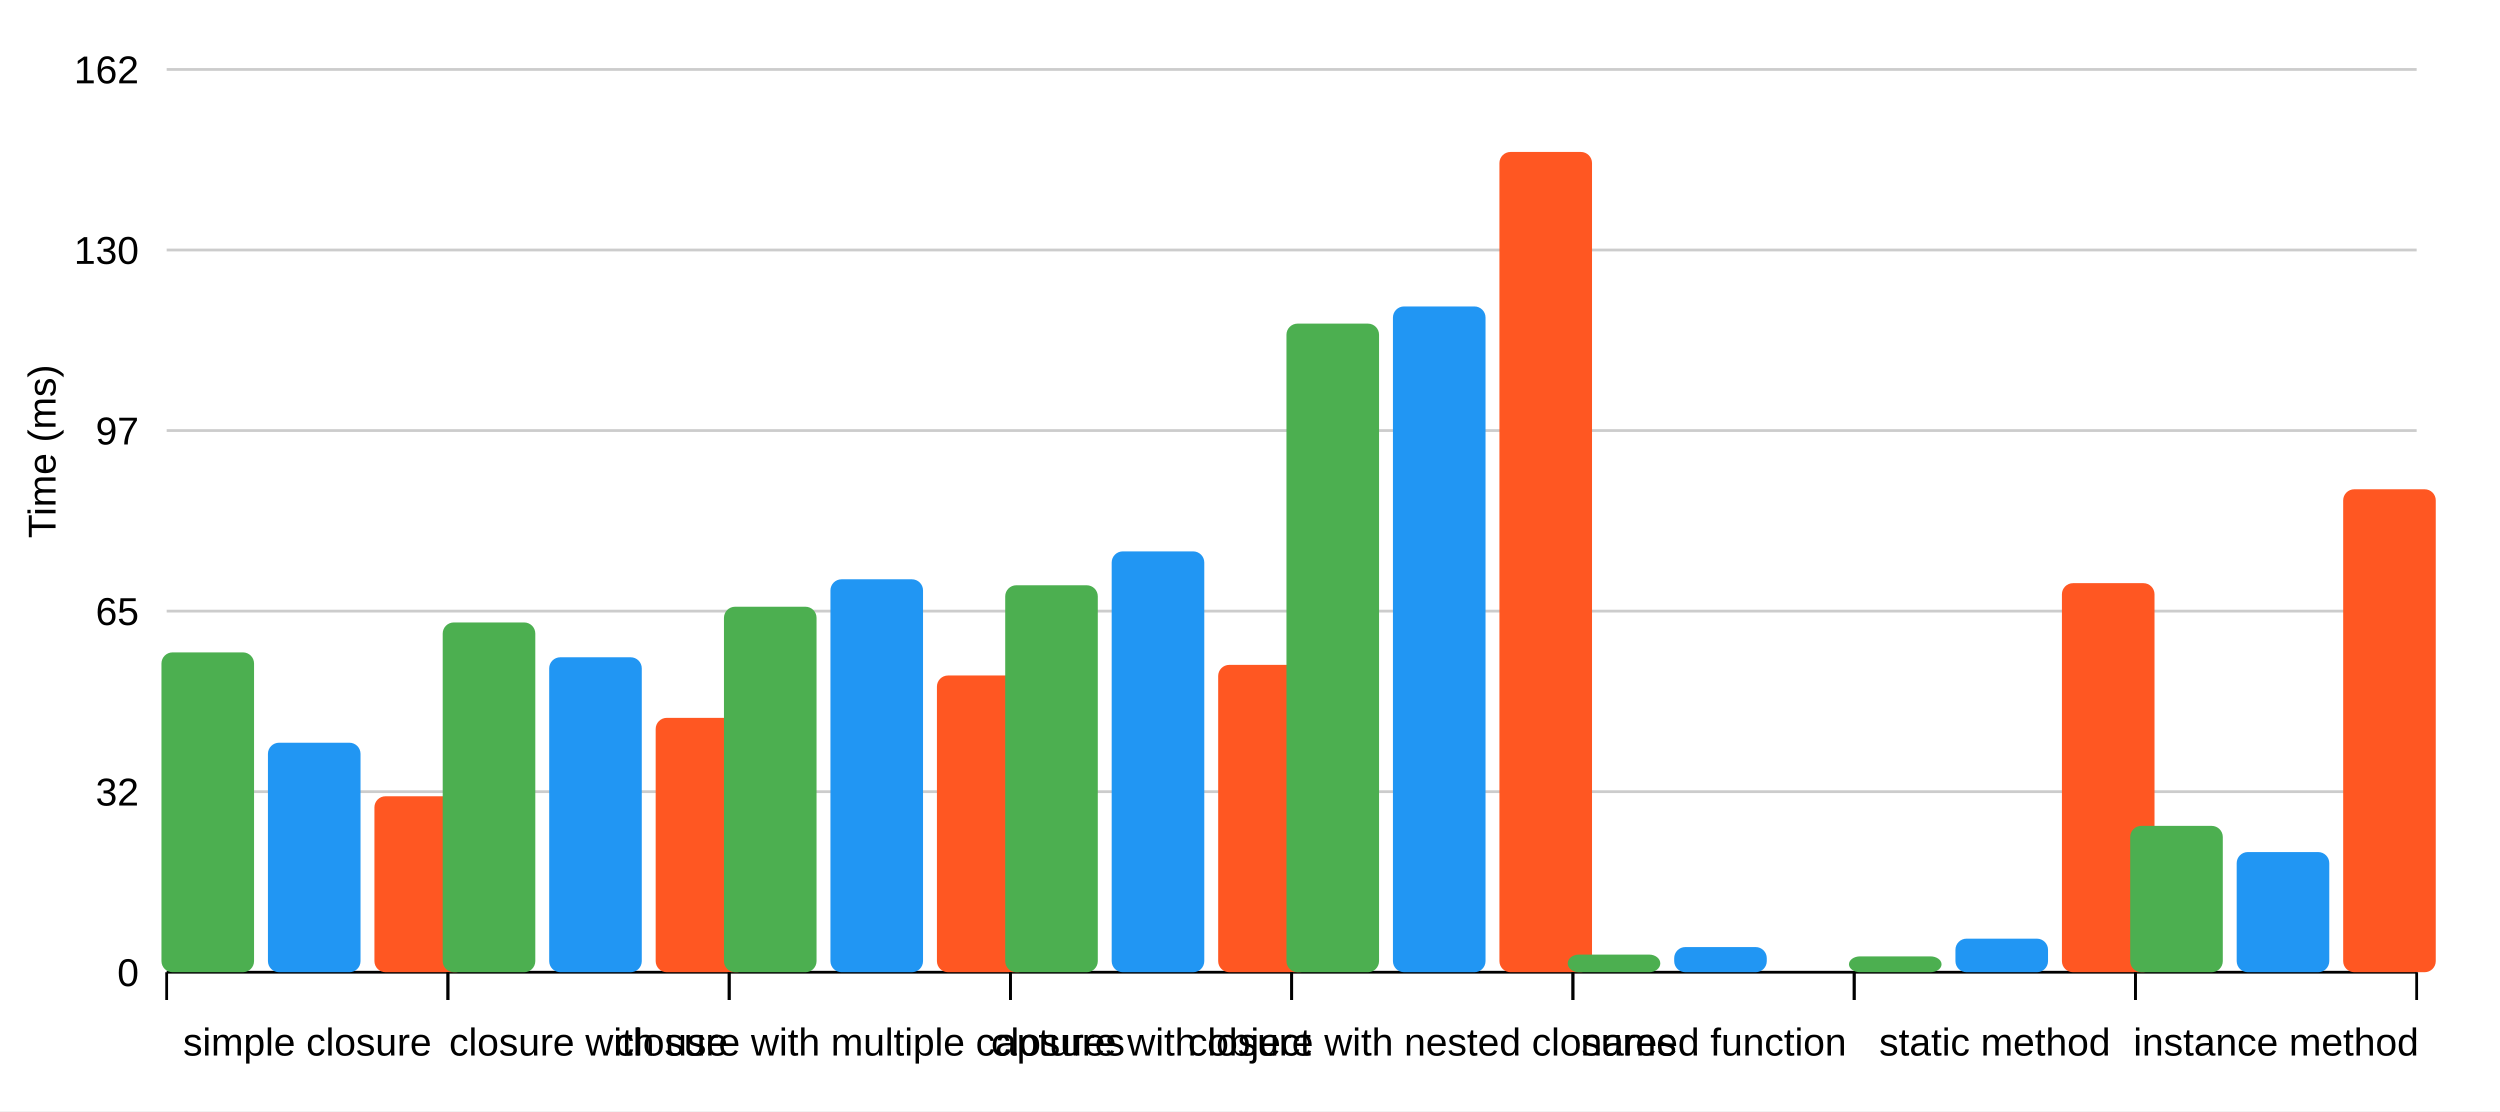
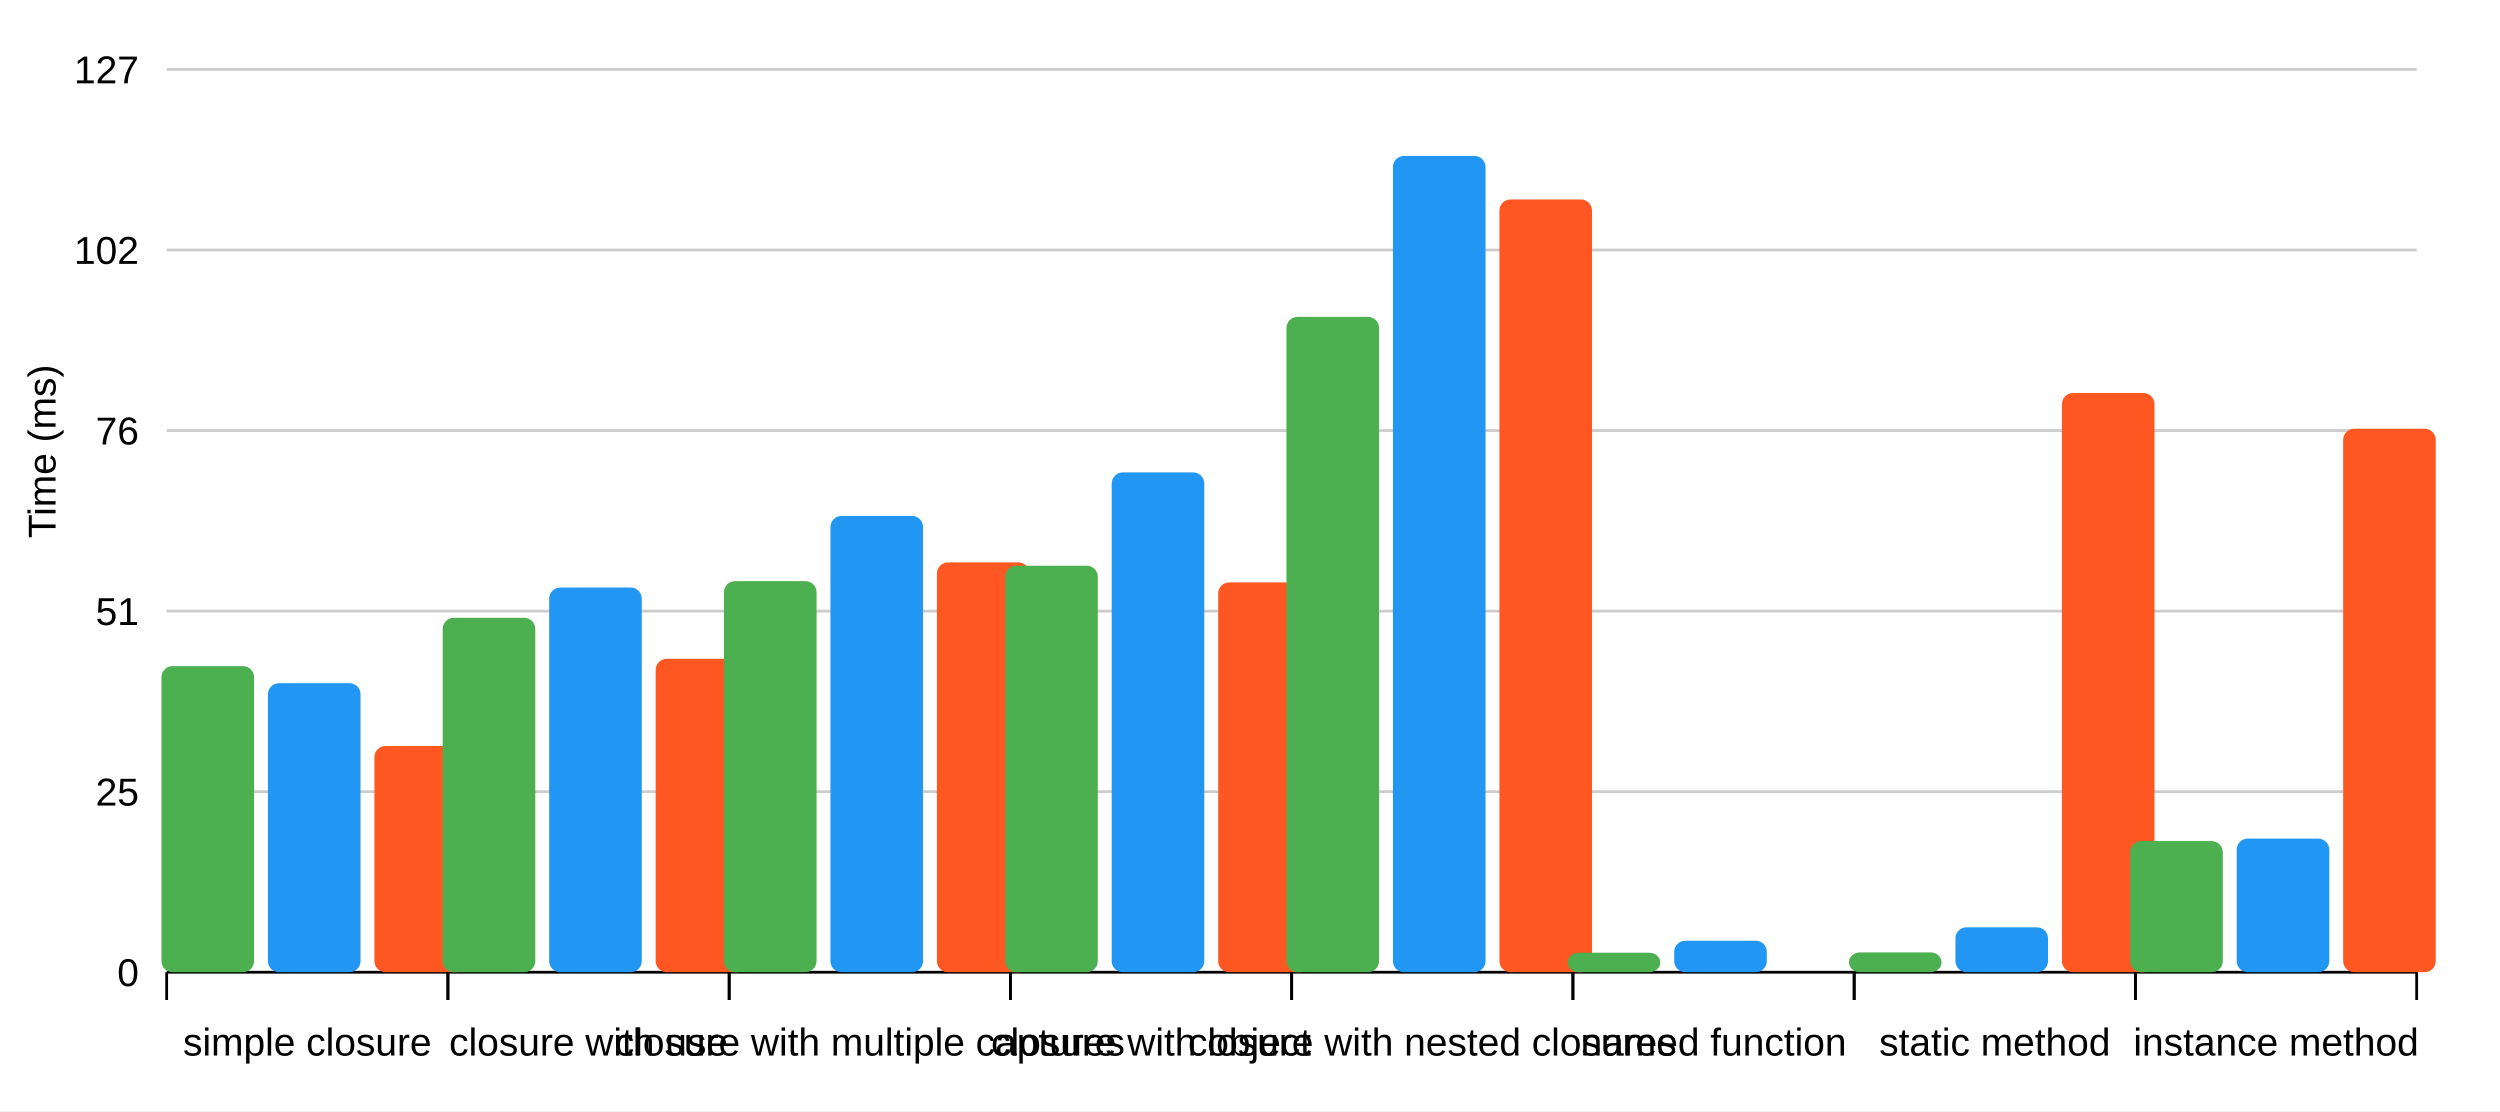
<svg xmlns="http://www.w3.org/2000/svg" width="900" height="400" viewBox="0 0 900 400">
  <rect x="0" y="0" width="900" height="400" fill="white" fill-opacity="1" stroke="none" stroke-width="0" rx="0" ry="0" />
  <text x="50" y="355" font-family="arial" font-size="14" fill="black" stroke="none" stroke-width="0" text-anchor="end" dominant-baseline="alphabetic" alignment-baseline="auto">0</text>
-   <text x="50" y="290" font-family="arial" font-size="14" fill="black" stroke="none" stroke-width="0" text-anchor="end" dominant-baseline="alphabetic" alignment-baseline="auto">32</text>
-   <text x="50" y="225" font-family="arial" font-size="14" fill="black" stroke="none" stroke-width="0" text-anchor="end" dominant-baseline="alphabetic" alignment-baseline="auto">65</text>
-   <text x="50" y="160" font-family="arial" font-size="14" fill="black" stroke="none" stroke-width="0" text-anchor="end" dominant-baseline="alphabetic" alignment-baseline="auto">97</text>
-   <text x="50" y="95" font-family="arial" font-size="14" fill="black" stroke="none" stroke-width="0" text-anchor="end" dominant-baseline="alphabetic" alignment-baseline="auto">130</text>
-   <text x="50" y="30" font-family="arial" font-size="14" fill="black" stroke="none" stroke-width="0" text-anchor="end" dominant-baseline="alphabetic" alignment-baseline="auto">162</text>
+   <text x="50" y="290" font-family="arial" font-size="14" fill="black" stroke="none" stroke-width="0" text-anchor="end" dominant-baseline="alphabetic" alignment-baseline="auto">25</text>
+   <text x="50" y="225" font-family="arial" font-size="14" fill="black" stroke="none" stroke-width="0" text-anchor="end" dominant-baseline="alphabetic" alignment-baseline="auto">51</text>
+   <text x="50" y="160" font-family="arial" font-size="14" fill="black" stroke="none" stroke-width="0" text-anchor="end" dominant-baseline="alphabetic" alignment-baseline="auto">76</text>
+   <text x="50" y="95" font-family="arial" font-size="14" fill="black" stroke="none" stroke-width="0" text-anchor="end" dominant-baseline="alphabetic" alignment-baseline="auto">102</text>
+   <text x="50" y="30" font-family="arial" font-size="14" fill="black" stroke="none" stroke-width="0" text-anchor="end" dominant-baseline="alphabetic" alignment-baseline="auto">127</text>
  <text x="20" y="162.5" font-family="arial" font-size="14" fill="black" stroke="none" stroke-width="0" text-anchor="middle" dominant-baseline="alphabetic" alignment-baseline="middle" transform="rotate(270, 20, 162.5)">Time (ms)</text>
  <line x1="60" y1="350" x2="870" y2="350" stroke="black" stroke-dasharray="none" stroke-width="1" stroke-opacity="1" />
  <line x1="60" y1="285" x2="870" y2="285" stroke="black" stroke-dasharray="none" stroke-width="1" stroke-opacity="0.2" />
  <line x1="60" y1="220" x2="870" y2="220" stroke="black" stroke-dasharray="none" stroke-width="1" stroke-opacity="0.2" />
  <line x1="60" y1="155" x2="870" y2="155" stroke="black" stroke-dasharray="none" stroke-width="1" stroke-opacity="0.2" />
  <line x1="60" y1="90" x2="870" y2="90" stroke="black" stroke-dasharray="none" stroke-width="1" stroke-opacity="0.2" />
  <line x1="60" y1="25" x2="870" y2="25" stroke="black" stroke-dasharray="none" stroke-width="1" stroke-opacity="0.2" />
  <line x1="60" y1="350" x2="60" y2="360" stroke="black" stroke-dasharray="none" stroke-width="1" stroke-opacity="1" />
-   <rect x="58.125" y="234.858" width="33.333" height="115.142" fill="#4CAF50" fill-opacity="1" stroke="none" stroke-width="0" rx="4" ry="4" />
-   <rect x="96.458" y="267.38" width="33.333" height="82.62" fill="#2196F3" fill-opacity="1" stroke="none" stroke-width="0" rx="4" ry="4" />
-   <rect x="134.792" y="286.653" width="33.333" height="63.347" fill="#FF5722" fill-opacity="1" stroke="none" stroke-width="0" rx="4" ry="4" />
+   <rect x="58.125" y="239.8" width="33.333" height="110.2" fill="#4CAF50" fill-opacity="1" stroke="none" stroke-width="0" rx="4" ry="4" />
+   <rect x="96.458" y="245.946" width="33.333" height="104.054" fill="#2196F3" fill-opacity="1" stroke="none" stroke-width="0" rx="4" ry="4" />
+   <rect x="134.792" y="268.559" width="33.333" height="81.441" fill="#FF5722" fill-opacity="1" stroke="none" stroke-width="0" rx="4" ry="4" />
  <line x1="161.25" y1="350" x2="161.25" y2="360" stroke="black" stroke-dasharray="none" stroke-width="1" stroke-opacity="1" />
  <text x="110.625" y="380" font-family="arial" font-size="14" fill="black" stroke="none" stroke-width="0" text-anchor="middle" dominant-baseline="alphabetic" alignment-baseline="auto">simple closure</text>
  <line x1="161.25" y1="350" x2="161.25" y2="360" stroke="black" stroke-dasharray="none" stroke-width="1" stroke-opacity="1" />
-   <rect x="159.375" y="224.082" width="33.333" height="125.918" fill="#4CAF50" fill-opacity="1" stroke="none" stroke-width="0" rx="4" ry="4" />
-   <rect x="197.708" y="236.617" width="33.333" height="113.383" fill="#2196F3" fill-opacity="1" stroke="none" stroke-width="0" rx="4" ry="4" />
-   <rect x="236.042" y="258.428" width="33.333" height="91.572" fill="#FF5722" fill-opacity="1" stroke="none" stroke-width="0" rx="4" ry="4" />
+   <rect x="159.375" y="222.398" width="33.333" height="127.602" fill="#4CAF50" fill-opacity="1" stroke="none" stroke-width="0" rx="4" ry="4" />
+   <rect x="197.708" y="211.512" width="33.333" height="138.488" fill="#2196F3" fill-opacity="1" stroke="none" stroke-width="0" rx="4" ry="4" />
+   <rect x="236.042" y="237.172" width="33.333" height="112.828" fill="#FF5722" fill-opacity="1" stroke="none" stroke-width="0" rx="4" ry="4" />
  <line x1="262.5" y1="350" x2="262.5" y2="360" stroke="black" stroke-dasharray="none" stroke-width="1" stroke-opacity="1" />
  <text x="211.875" y="380" font-family="arial" font-size="14" fill="black" stroke="none" stroke-width="0" text-anchor="middle" dominant-baseline="alphabetic" alignment-baseline="auto">closure with use</text>
  <line x1="262.5" y1="350" x2="262.5" y2="360" stroke="black" stroke-dasharray="none" stroke-width="1" stroke-opacity="1" />
-   <rect x="260.625" y="218.423" width="33.333" height="131.577" fill="#4CAF50" fill-opacity="1" stroke="none" stroke-width="0" rx="4" ry="4" />
-   <rect x="298.958" y="208.545" width="33.333" height="141.455" fill="#2196F3" fill-opacity="1" stroke="none" stroke-width="0" rx="4" ry="4" />
-   <rect x="337.292" y="243.177" width="33.333" height="106.823" fill="#FF5722" fill-opacity="1" stroke="none" stroke-width="0" rx="4" ry="4" />
+   <rect x="260.625" y="209.219" width="33.333" height="140.781" fill="#4CAF50" fill-opacity="1" stroke="none" stroke-width="0" rx="4" ry="4" />
+   <rect x="298.958" y="185.727" width="33.333" height="164.273" fill="#2196F3" fill-opacity="1" stroke="none" stroke-width="0" rx="4" ry="4" />
+   <rect x="337.292" y="202.46" width="33.333" height="147.54" fill="#FF5722" fill-opacity="1" stroke="none" stroke-width="0" rx="4" ry="4" />
  <line x1="363.75" y1="350" x2="363.75" y2="360" stroke="black" stroke-dasharray="none" stroke-width="1" stroke-opacity="1" />
  <text x="313.125" y="380" font-family="arial" font-size="14" fill="black" stroke="none" stroke-width="0" text-anchor="middle" dominant-baseline="alphabetic" alignment-baseline="auto">closure with multiple captures</text>
  <line x1="363.75" y1="350" x2="363.75" y2="360" stroke="black" stroke-dasharray="none" stroke-width="1" stroke-opacity="1" />
-   <rect x="361.875" y="210.693" width="33.333" height="139.307" fill="#4CAF50" fill-opacity="1" stroke="none" stroke-width="0" rx="4" ry="4" />
-   <rect x="400.208" y="198.498" width="33.333" height="151.502" fill="#2196F3" fill-opacity="1" stroke="none" stroke-width="0" rx="4" ry="4" />
-   <rect x="438.542" y="239.356" width="33.333" height="110.644" fill="#FF5722" fill-opacity="1" stroke="none" stroke-width="0" rx="4" ry="4" />
+   <rect x="361.875" y="203.656" width="33.333" height="146.344" fill="#4CAF50" fill-opacity="1" stroke="none" stroke-width="0" rx="4" ry="4" />
+   <rect x="400.208" y="170.073" width="33.333" height="179.927" fill="#2196F3" fill-opacity="1" stroke="none" stroke-width="0" rx="4" ry="4" />
+   <rect x="438.542" y="209.667" width="33.333" height="140.333" fill="#FF5722" fill-opacity="1" stroke="none" stroke-width="0" rx="4" ry="4" />
  <line x1="465" y1="350" x2="465" y2="360" stroke="black" stroke-dasharray="none" stroke-width="1" stroke-opacity="1" />
  <text x="414.375" y="380" font-family="arial" font-size="14" fill="black" stroke="none" stroke-width="0" text-anchor="middle" dominant-baseline="alphabetic" alignment-baseline="auto">closure with object</text>
  <line x1="465" y1="350" x2="465" y2="360" stroke="black" stroke-dasharray="none" stroke-width="1" stroke-opacity="1" />
-   <rect x="463.125" y="116.502" width="33.333" height="233.498" fill="#4CAF50" fill-opacity="1" stroke="none" stroke-width="0" rx="4" ry="4" />
-   <rect x="501.458" y="110.318" width="33.333" height="239.682" fill="#2196F3" fill-opacity="1" stroke="none" stroke-width="0" rx="4" ry="4" />
-   <rect x="539.792" y="54.704" width="33.333" height="295.296" fill="#FF5722" fill-opacity="1" stroke="none" stroke-width="0" rx="4" ry="4" />
+   <rect x="463.125" y="114.073" width="33.333" height="235.927" fill="#4CAF50" fill-opacity="1" stroke="none" stroke-width="0" rx="4" ry="4" />
+   <rect x="501.458" y="56.134" width="33.333" height="293.866" fill="#2196F3" fill-opacity="1" stroke="none" stroke-width="0" rx="4" ry="4" />
+   <rect x="539.792" y="71.803" width="33.333" height="278.197" fill="#FF5722" fill-opacity="1" stroke="none" stroke-width="0" rx="4" ry="4" />
  <line x1="566.25" y1="350" x2="566.25" y2="360" stroke="black" stroke-dasharray="none" stroke-width="1" stroke-opacity="1" />
  <text x="515.625" y="380" font-family="arial" font-size="14" fill="black" stroke="none" stroke-width="0" text-anchor="middle" dominant-baseline="alphabetic" alignment-baseline="auto">closure with nested closures</text>
  <line x1="566.25" y1="350" x2="566.25" y2="360" stroke="black" stroke-dasharray="none" stroke-width="1" stroke-opacity="1" />
-   <rect x="564.375" y="343.65" width="33.333" height="6.35" fill="#4CAF50" fill-opacity="1" stroke="none" stroke-width="0" rx="4" ry="4" />
-   <rect x="602.708" y="340.944" width="33.333" height="9.056" fill="#2196F3" fill-opacity="1" stroke="none" stroke-width="0" rx="4" ry="4" />
+   <rect x="564.375" y="342.991" width="33.333" height="7.009" fill="#4CAF50" fill-opacity="1" stroke="none" stroke-width="0" rx="4" ry="4" />
+   <rect x="602.708" y="338.669" width="33.333" height="11.331" fill="#2196F3" fill-opacity="1" stroke="none" stroke-width="0" rx="4" ry="4" />
  <rect x="641.042" y="350" width="33.333" height="0" fill="#FF5722" fill-opacity="1" stroke="none" stroke-width="0" rx="4" ry="4" />
  <line x1="667.5" y1="350" x2="667.5" y2="360" stroke="black" stroke-dasharray="none" stroke-width="1" stroke-opacity="1" />
  <text x="616.875" y="380" font-family="arial" font-size="14" fill="black" stroke="none" stroke-width="0" text-anchor="middle" dominant-baseline="alphabetic" alignment-baseline="auto">named function</text>
  <line x1="667.5" y1="350" x2="667.5" y2="360" stroke="black" stroke-dasharray="none" stroke-width="1" stroke-opacity="1" />
-   <rect x="665.625" y="344.295" width="33.333" height="5.705" fill="#4CAF50" fill-opacity="1" stroke="none" stroke-width="0" rx="4" ry="4" />
-   <rect x="703.958" y="337.916" width="33.333" height="12.084" fill="#2196F3" fill-opacity="1" stroke="none" stroke-width="0" rx="4" ry="4" />
-   <rect x="742.292" y="209.937" width="33.333" height="140.063" fill="#FF5722" fill-opacity="1" stroke="none" stroke-width="0" rx="4" ry="4" />
+   <rect x="665.625" y="342.863" width="33.333" height="7.137" fill="#4CAF50" fill-opacity="1" stroke="none" stroke-width="0" rx="4" ry="4" />
+   <rect x="703.958" y="333.834" width="33.333" height="16.166" fill="#2196F3" fill-opacity="1" stroke="none" stroke-width="0" rx="4" ry="4" />
+   <rect x="742.292" y="141.478" width="33.333" height="208.522" fill="#FF5722" fill-opacity="1" stroke="none" stroke-width="0" rx="4" ry="4" />
  <line x1="768.75" y1="350" x2="768.75" y2="360" stroke="black" stroke-dasharray="none" stroke-width="1" stroke-opacity="1" />
  <text x="718.125" y="380" font-family="arial" font-size="14" fill="black" stroke="none" stroke-width="0" text-anchor="middle" dominant-baseline="alphabetic" alignment-baseline="auto">static method</text>
  <line x1="768.75" y1="350" x2="768.75" y2="360" stroke="black" stroke-dasharray="none" stroke-width="1" stroke-opacity="1" />
-   <rect x="766.875" y="297.318" width="33.333" height="52.682" fill="#4CAF50" fill-opacity="1" stroke="none" stroke-width="0" rx="4" ry="4" />
-   <rect x="805.208" y="306.743" width="33.333" height="43.257" fill="#2196F3" fill-opacity="1" stroke="none" stroke-width="0" rx="4" ry="4" />
-   <rect x="843.542" y="176.137" width="33.333" height="173.863" fill="#FF5722" fill-opacity="1" stroke="none" stroke-width="0" rx="4" ry="4" />
+   <rect x="766.875" y="302.788" width="33.333" height="47.212" fill="#4CAF50" fill-opacity="1" stroke="none" stroke-width="0" rx="4" ry="4" />
+   <rect x="805.208" y="301.895" width="33.333" height="48.105" fill="#2196F3" fill-opacity="1" stroke="none" stroke-width="0" rx="4" ry="4" />
+   <rect x="843.542" y="154.35" width="33.333" height="195.65" fill="#FF5722" fill-opacity="1" stroke="none" stroke-width="0" rx="4" ry="4" />
  <line x1="870" y1="350" x2="870" y2="360" stroke="black" stroke-dasharray="none" stroke-width="1" stroke-opacity="1" />
  <text x="819.375" y="380" font-family="arial" font-size="14" fill="black" stroke="none" stroke-width="0" text-anchor="middle" dominant-baseline="alphabetic" alignment-baseline="auto">instance method</text>
</svg>
